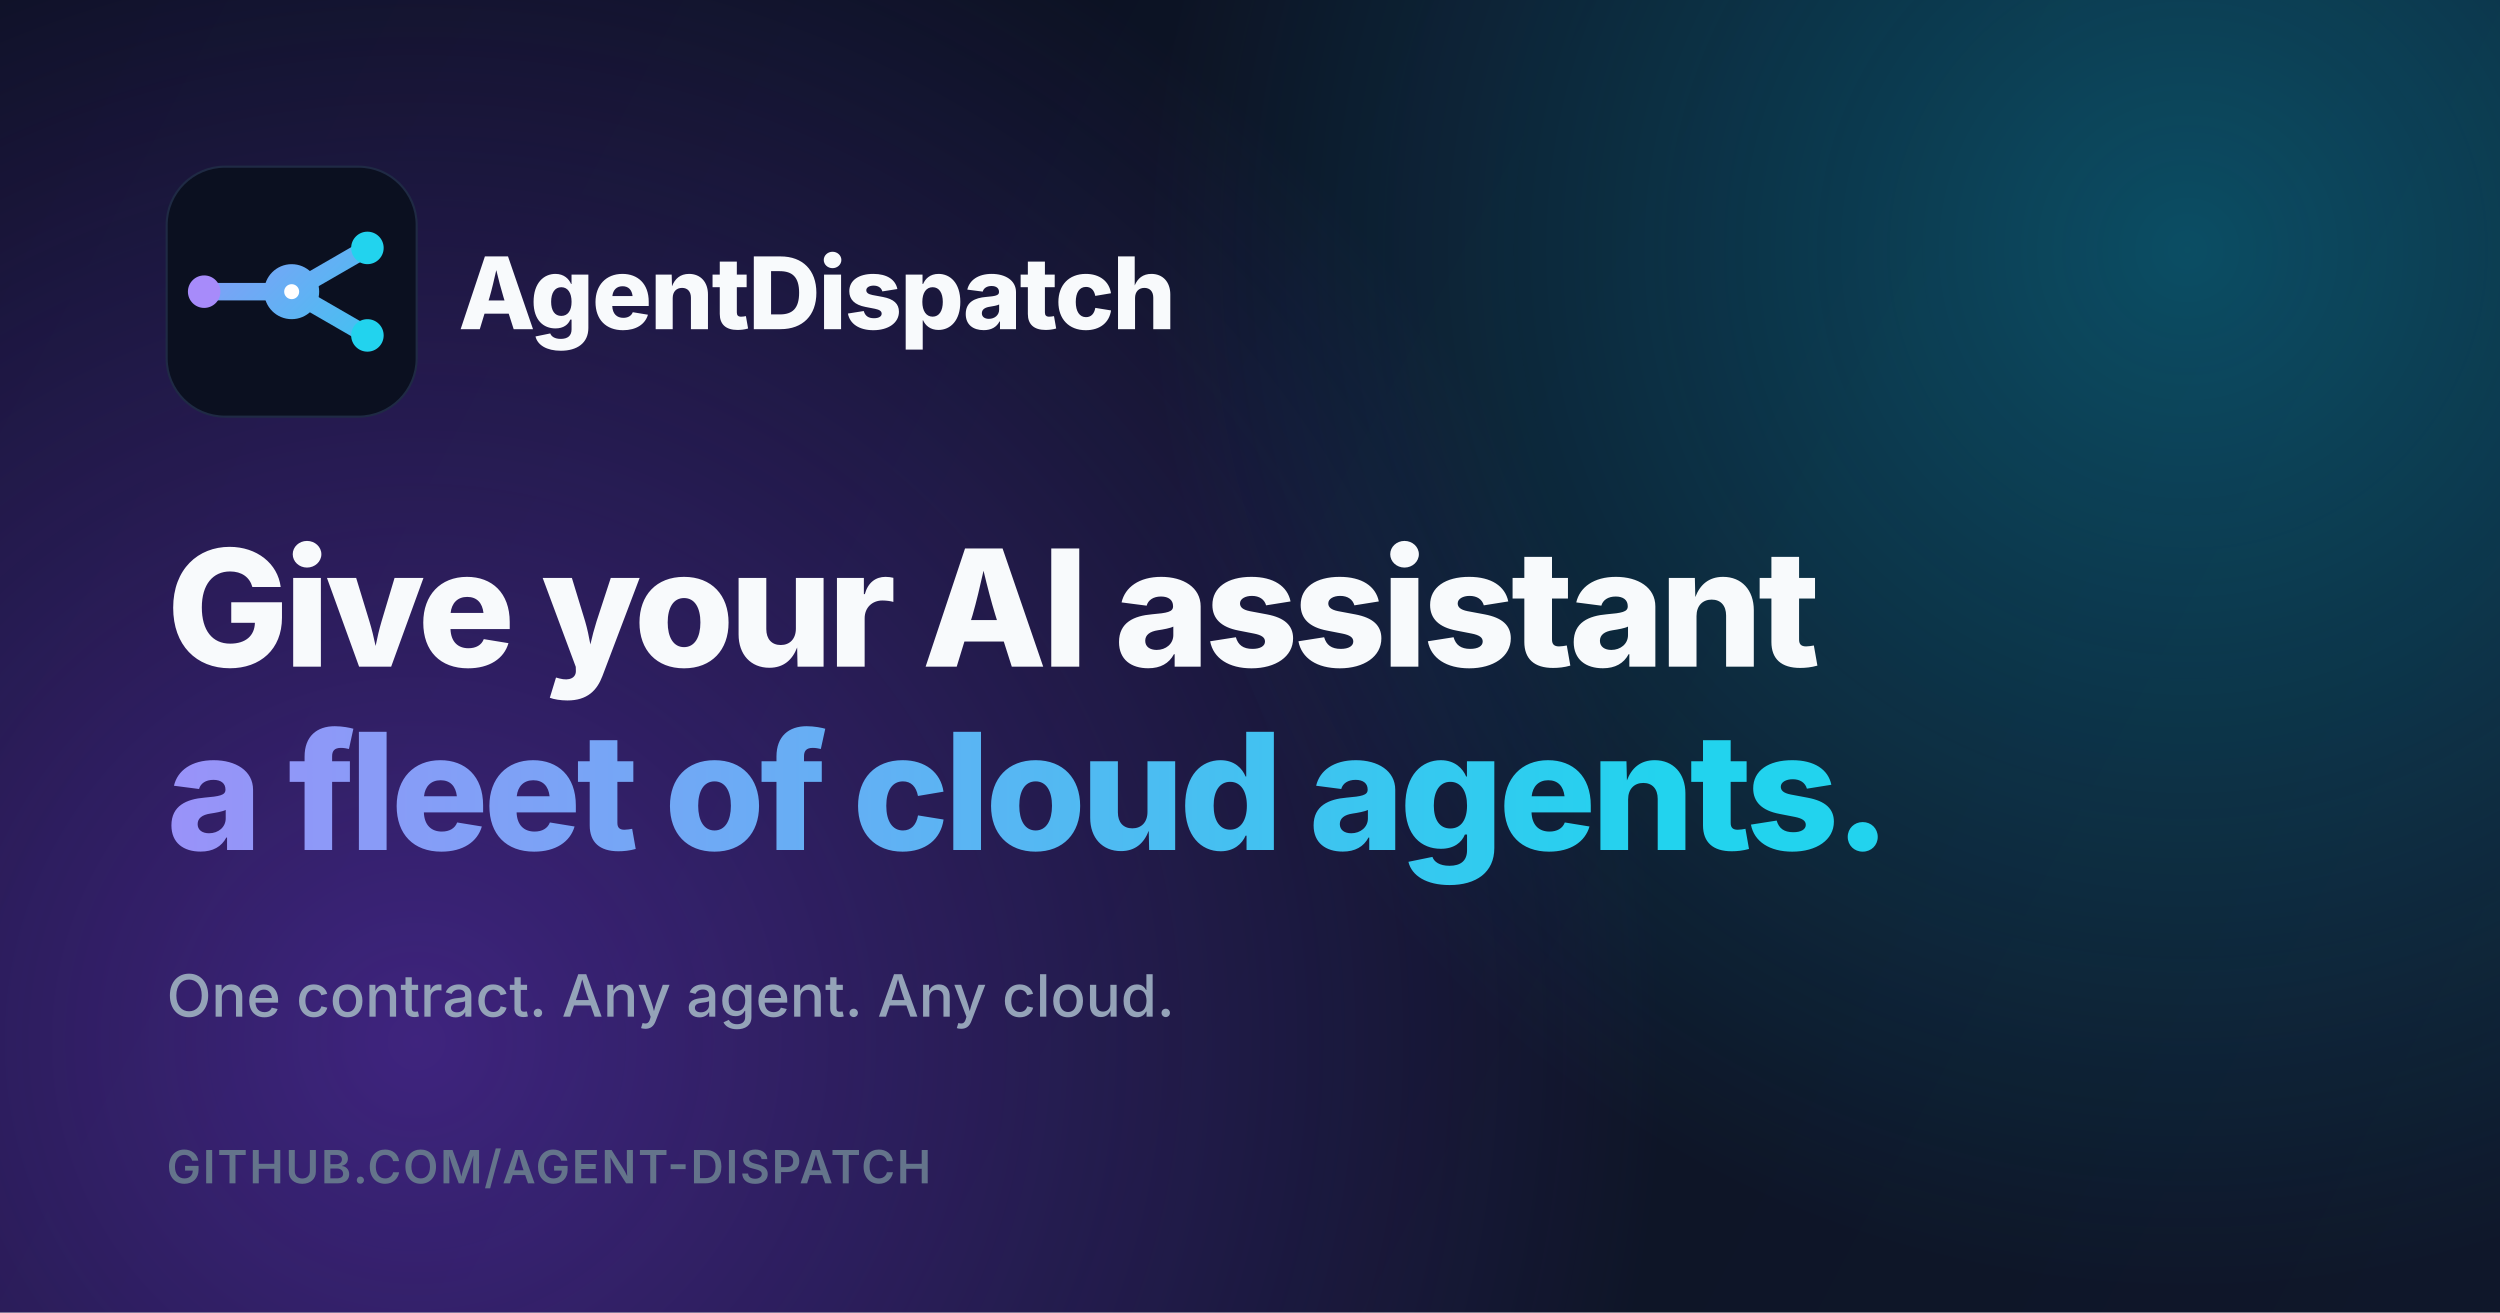
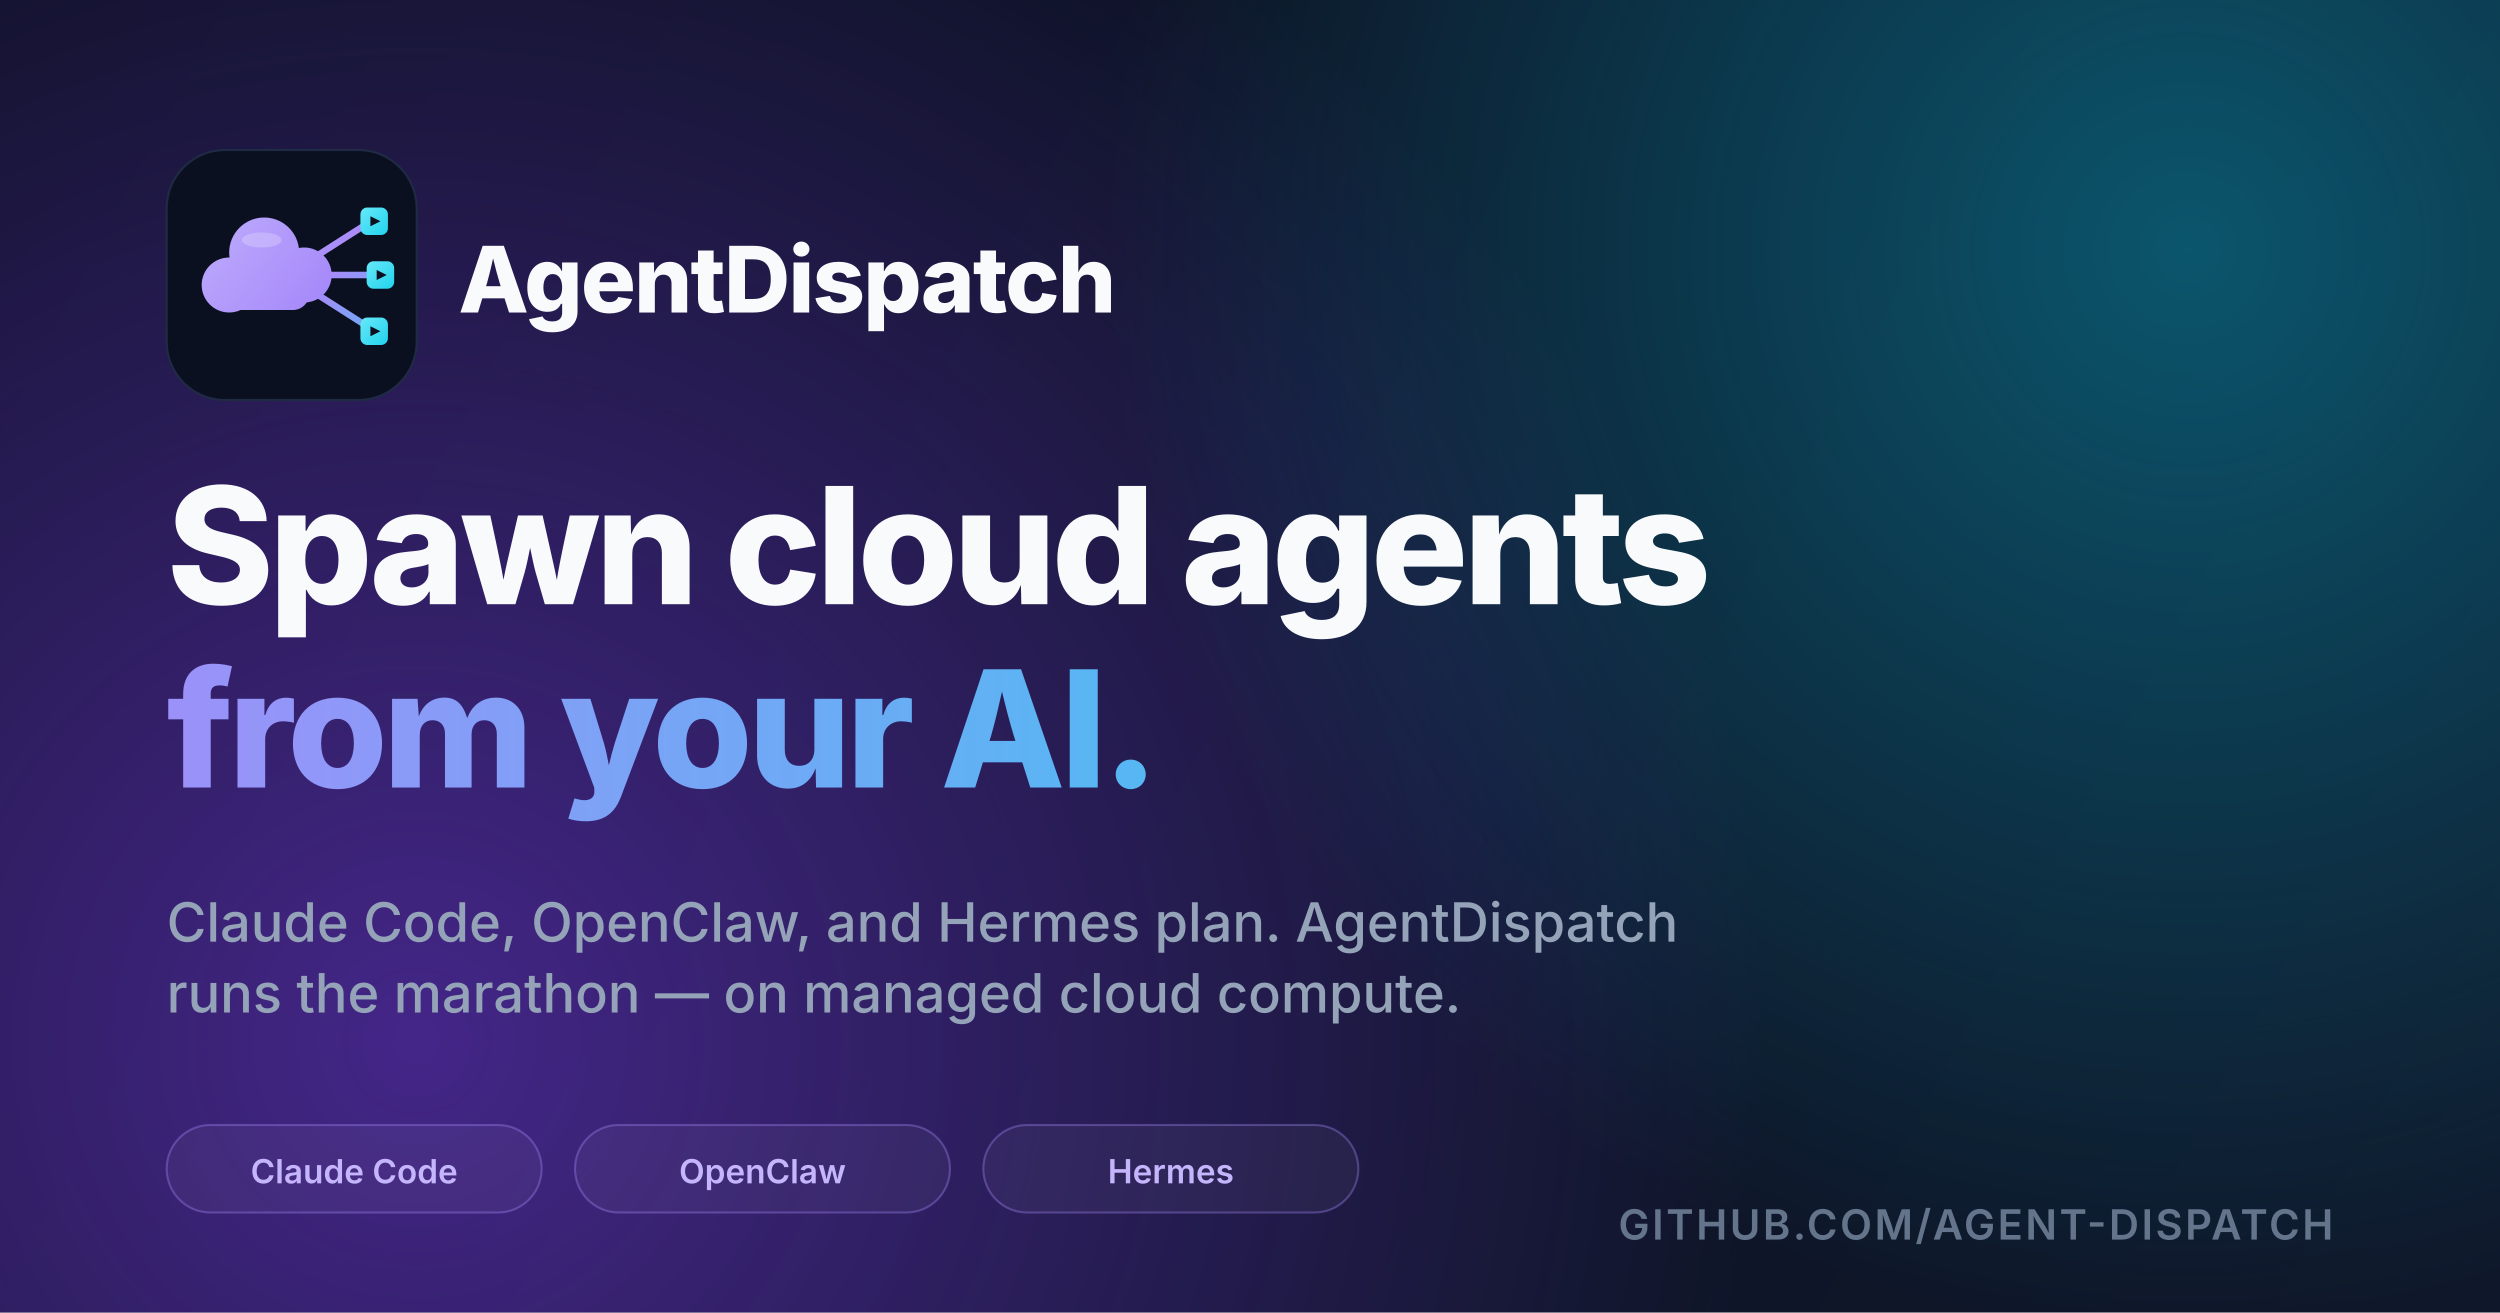
- <svg xmlns="http://www.w3.org/2000/svg" viewBox="0 0 1200 630" width="1200" height="630" role="img" aria-label="AgentDispatch — provider-neutral runtime for AI agents">
+ <svg xmlns="http://www.w3.org/2000/svg" viewBox="0 0 1200 630" width="1200" height="630" role="img" aria-label="AgentDispatch — spawn cloud agents from your AI assistant">
  <defs>
    <linearGradient id="og-bg" x1="0" y1="0" x2="1200" y2="630" gradientUnits="userSpaceOnUse">
      <stop offset="0" stop-color="#0B1020" />
      <stop offset="1" stop-color="#0F172A" />
    </linearGradient>
-     <radialGradient id="og-glow-1" cx="200" cy="500" r="600" gradientUnits="userSpaceOnUse">
-       <stop offset="0" stop-color="#7C3AED" stop-opacity="0.45" />
+     <radialGradient id="og-glow-1" cx="200" cy="500" r="650" gradientUnits="userSpaceOnUse">
+       <stop offset="0" stop-color="#7C3AED" stop-opacity="0.5" />
      <stop offset="1" stop-color="#7C3AED" stop-opacity="0" />
    </radialGradient>
-     <radialGradient id="og-glow-2" cx="1050" cy="120" r="500" gradientUnits="userSpaceOnUse">
-       <stop offset="0" stop-color="#06B6D4" stop-opacity="0.35" />
+     <radialGradient id="og-glow-2" cx="1050" cy="120" r="520" gradientUnits="userSpaceOnUse">
+       <stop offset="0" stop-color="#06B6D4" stop-opacity="0.4" />
      <stop offset="1" stop-color="#06B6D4" stop-opacity="0" />
    </radialGradient>
-     <linearGradient id="og-grad" x1="0" y1="0" x2="200" y2="200" gradientUnits="userSpaceOnUse">
-       <stop offset="0" stop-color="#A78BFA" />
+     <linearGradient id="og-grad" x1="0" y1="40" x2="200" y2="200" gradientUnits="userSpaceOnUse">
+       <stop offset="0" stop-color="#C4B5FD" />
+       <stop offset="0.55" stop-color="#A78BFA" />
      <stop offset="1" stop-color="#22D3EE" />
    </linearGradient>
-     <linearGradient id="og-text" x1="0" y1="0" x2="800" y2="0" gradientUnits="userSpaceOnUse">
+     <linearGradient id="og-tile" x1="0" y1="0" x2="1" y2="1">
+       <stop offset="0" stop-color="#67E8F9" />
+       <stop offset="1" stop-color="#22D3EE" />
+     </linearGradient>
+     <linearGradient id="og-text" x1="0" y1="0" x2="900" y2="0" gradientUnits="userSpaceOnUse">
      <stop offset="0" stop-color="#A78BFA" />
      <stop offset="1" stop-color="#22D3EE" />
    </linearGradient>
  </defs>
  <rect width="1200" height="630" fill="url(#og-bg)" />
  <rect width="1200" height="630" fill="url(#og-glow-1)" />
  <rect width="1200" height="630" fill="url(#og-glow-2)" />
-   <g transform="translate(80,80)">
+   <g transform="translate(80,72)">
    <rect width="120" height="120" rx="28" fill="#0B1020" stroke="#1F2A44" />
-     <g transform="scale(0.6)" stroke="url(#og-grad)" stroke-width="14" stroke-linecap="round" fill="none">
-       <line x1="100" y1="100" x2="30" y2="100" />
-       <line x1="100" y1="100" x2="160.6" y2="65" />
-       <line x1="100" y1="100" x2="160.6" y2="135" />
-     </g>
-     <g transform="scale(0.6)">
-       <circle cx="30" cy="100" r="13" fill="#A78BFA" />
-       <circle cx="160.6" cy="65" r="13" fill="#22D3EE" />
-       <circle cx="160.6" cy="135" r="13" fill="#22D3EE" />
-       <circle cx="100" cy="100" r="22" fill="url(#og-grad)" />
-       <circle cx="100" cy="100" r="6" fill="#fff" />
+     <g transform="translate(0,0) scale(0.6)">
+       <g stroke="url(#og-grad)" stroke-width="5.2" stroke-linecap="round" fill="none">
+         <line x1="118" y1="86" x2="165" y2="56" />
+         <line x1="122" y1="100" x2="170" y2="100" />
+         <line x1="118" y1="114" x2="165" y2="144" />
+       </g>
+       <g fill="url(#og-grad)">
+         <circle cx="50" cy="108" r="22" />
+         <circle cx="78" cy="82" r="28" />
+         <circle cx="110" cy="100" r="22" />
+         <rect x="42" y="102" width="72" height="26" rx="13" />
+       </g>
+       <ellipse cx="76" cy="72" rx="16" ry="6" fill="#FFFFFF" opacity="0.22" />
+       <g>
+         <rect x="155" y="46" width="22" height="22" rx="5.5" fill="url(#og-tile)" />
+         <rect x="160" y="89" width="22" height="22" rx="5.5" fill="url(#og-tile)" />
+         <rect x="155" y="134" width="22" height="22" rx="5.5" fill="url(#og-tile)" />
+         <g fill="#0B1020">
+           <path d="M163 53 L171 57 L163 61 Z" />
+           <path d="M168 96 L176 100 L168 104 Z" />
+           <path d="M163 141 L171 145 L163 149 Z" />
+         </g>
+       </g>
    </g>
  </g>
  <g font-family="Inter, ui-sans-serif, system-ui, sans-serif">
-     <text x="220" y="158" font-size="48" font-weight="800" fill="#F8FAFC" letter-spacing="-0.02em">AgentDispatch</text>
-     <text x="80" y="320" font-size="78" font-weight="800" fill="#F8FAFC" letter-spacing="-0.03em">Give your AI assistant</text>
-     <text x="80" y="408" font-size="78" font-weight="800" letter-spacing="-0.03em" fill="url(#og-text)">a fleet of cloud agents.</text>
-     <text x="80" y="488" font-size="28" font-weight="500" fill="#94A3B8">One contract. Any agent. Any cloud.</text>
-     <text x="80" y="568" font-size="22" font-weight="600" fill="#64748B" letter-spacing="0.04em">GITHUB.COM/AGENT-DISPATCH</text>
+     <text x="220" y="150" font-size="44" font-weight="800" fill="#F8FAFC" letter-spacing="-0.02em">AgentDispatch</text>
+     <text x="80" y="290" font-size="78" font-weight="800" fill="#F8FAFC" letter-spacing="-0.03em">Spawn cloud agents</text>
+     <text x="80" y="378" font-size="78" font-weight="800" letter-spacing="-0.03em" fill="url(#og-text)">from your AI.</text>
+     <text x="80" y="452" font-size="26" font-weight="500" fill="#94A3B8">Claude Code, OpenClaw, and Hermes plan. AgentDispatch</text>
+     <text x="80" y="486" font-size="26" font-weight="500" fill="#94A3B8">runs the marathon — on managed cloud compute.</text>
+     <g transform="translate(80,540)">
+       <rect width="180" height="42" rx="21" fill="rgba(255,255,255,0.04)" stroke="rgba(167,139,250,0.35)" />
+       <text x="90" y="28" text-anchor="middle" font-size="16" font-weight="600" fill="#C4B5FD">Claude Code</text>
+       <rect x="196" width="180" height="42" rx="21" fill="rgba(255,255,255,0.04)" stroke="rgba(167,139,250,0.35)" />
+       <text x="286" y="28" text-anchor="middle" font-size="16" font-weight="600" fill="#C4B5FD">OpenClaw</text>
+       <rect x="392" width="180" height="42" rx="21" fill="rgba(255,255,255,0.04)" stroke="rgba(167,139,250,0.35)" />
+       <text x="482" y="28" text-anchor="middle" font-size="16" font-weight="600" fill="#C4B5FD">Hermes</text>
+     </g>
+     <text x="1120" y="595" text-anchor="end" font-size="20" font-weight="600" fill="#64748B" letter-spacing="0.06em">GITHUB.COM/AGENT-DISPATCH</text>
  </g>
</svg>
